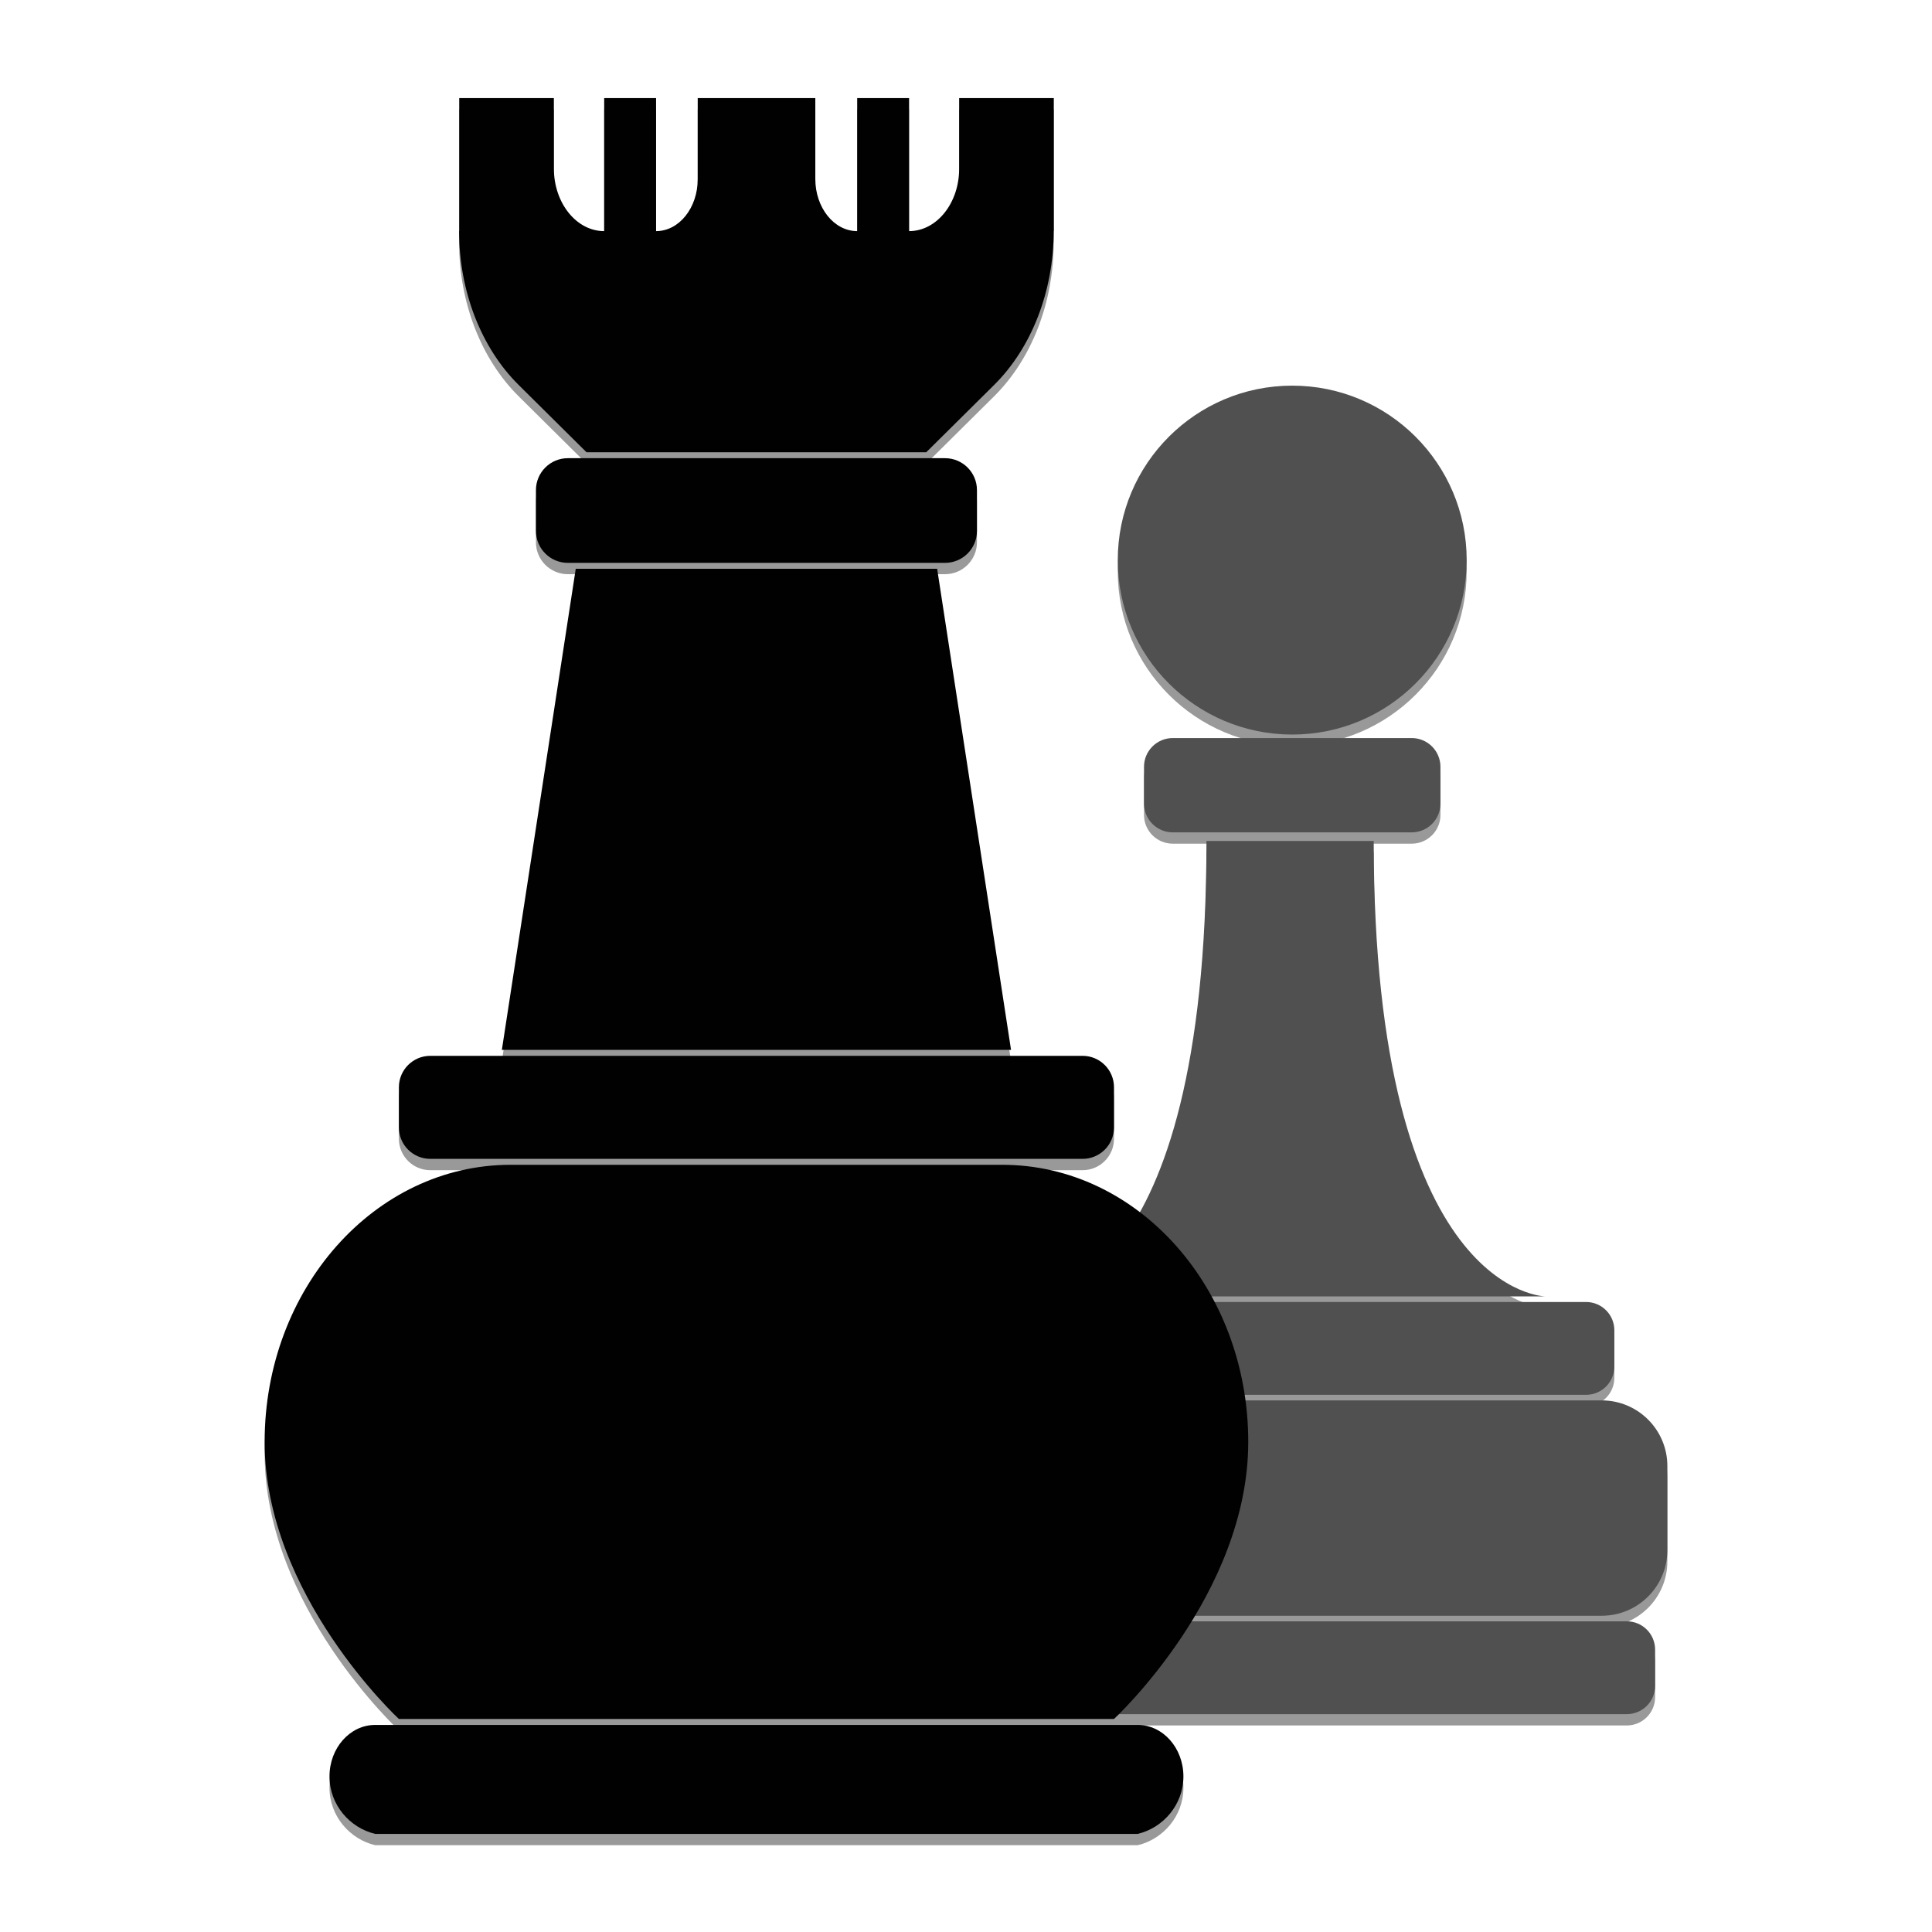
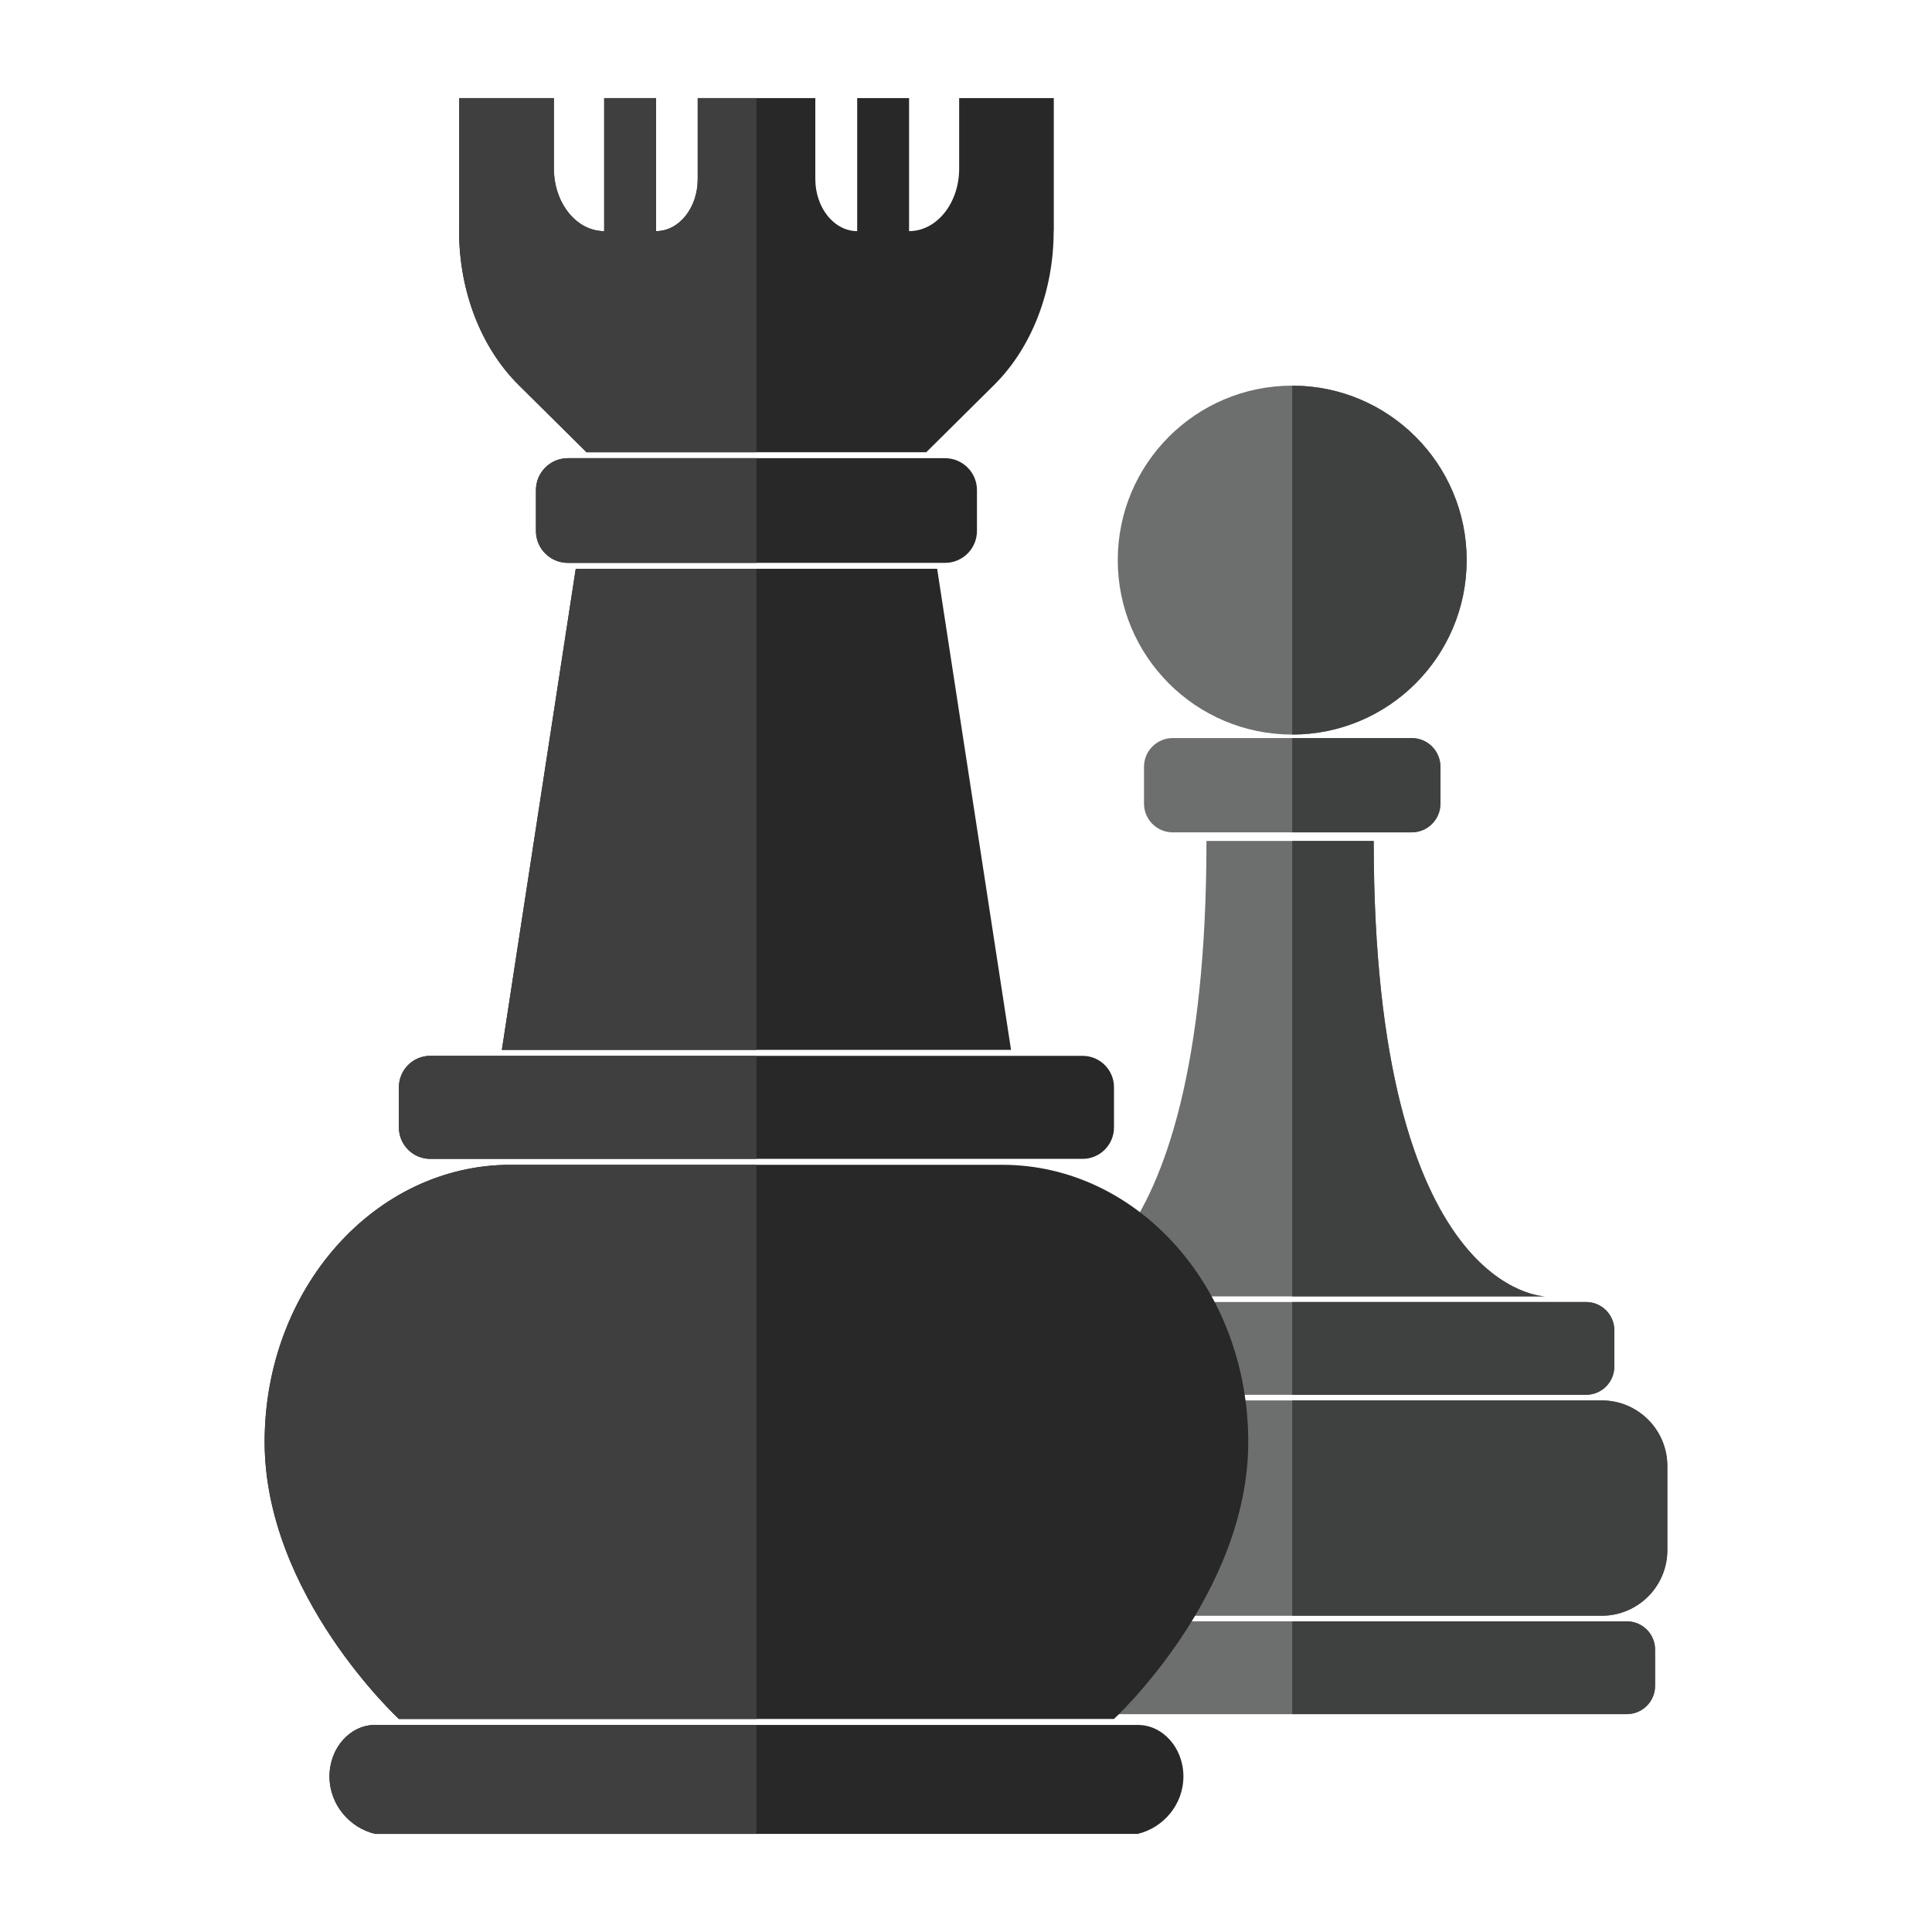
<svg xmlns="http://www.w3.org/2000/svg" version="1.1" id="Layer_1" x="0px" y="0px" viewBox="0 0 512 512" style="enable-background:new 0 0 512 512;" xml:space="preserve">
-   <g style="opacity:0.4;">
-     <path style="fill:#010101;" d="M310.793,198.592c-4.208,0-7.619,3.411-7.619,7.619v9.753c0,4.208,3.411,7.619,7.619,7.619h63.321   c4.208,0,7.619-3.411,7.619-7.619v-9.753c0-4.208-3.411-7.619-7.619-7.619H310.793z" />
-     <path style="fill:#010101;" d="M424.469,431.19c9.609,0,17.4-7.79,17.4-17.4v-22.272c0-9.609-7.79-17.4-17.4-17.4h-94.396   c-0.066-0.496-0.151-0.985-0.226-1.478h90.473c4.142,0,7.5-3.358,7.5-7.5v-9.6c0-4.142-3.358-7.5-7.5-7.5h-98.44   c-0.258-0.495-0.514-0.99-0.782-1.477h88.58c0,0-45.627,0-45.627-120.702h-44.326c0,51.948-8.243,81.525-17.632,98.381   c-10.405-7.928-22.952-12.558-36.458-12.558H135.299c-35.991,0-65.168,32.876-65.168,73.431c0,40.555,35.581,73.431,35.581,73.431   h189.508c0,0,0.487-0.453,1.317-1.281h134.584c4.142,0,7.5-3.358,7.5-7.5v-9.6c0-4.142-3.358-7.5-7.5-7.5H315.808   c0.3-0.488,0.598-0.979,0.895-1.478H424.469z" />
-     <circle style="fill:#010101;" cx="342.453" cy="151.432" r="46.233" />
-     <path style="fill:#010101;" d="M114.037,310.111h172.859c4.597,0,8.324-3.727,8.324-8.324v-10.656c0-4.597-3.727-8.324-8.324-8.324   H114.037c-4.597,0-8.324,3.727-8.324,8.324v10.656C105.713,306.384,109.44,310.111,114.037,310.111z" />
-     <path style="fill:#010101;" d="M301.5,460.122H99.434c-6.691,0-12.116,6.112-12.116,13.652v0c0,7.54,5.424,13.652,12.116,15.226   H301.5c6.691-1.574,12.116-7.686,12.116-15.226v0C313.616,466.234,308.192,460.122,301.5,460.122z" />
-     <polygon style="fill:#010101;" points="267.937,281.233 248.355,153.739 152.578,153.739 132.997,281.233  " />
-     <path style="fill:#010101;" d="M250.446,152.165c4.671,0,8.457-3.786,8.457-8.457v-10.826c0-4.671-3.786-8.457-8.457-8.457h-99.959   c-4.671,0-8.457,3.786-8.457,8.457v10.826c0,4.671,3.786,8.457,8.457,8.457H250.446z" />
-     <path style="fill:#010101;" d="M155.432,122.851h90.035l18-17.848c9.961-9.877,15.766-24.881,15.766-40.752v0h0.035V29h-25.081   v18.701c0,9.141-5.942,16.55-13.271,16.55h0V29h-13.752v35.251c-6.129,0-11.098-6.196-11.098-13.84V29h-31.163v21.488   c0,7.601-4.941,13.763-11.036,13.763V29h-13.752v35.251h0c-7.364,0-13.333-7.444-13.333-16.627V29h-25.081v35.251h-0.035v0   c0,15.871,5.805,30.875,15.766,40.752L155.432,122.851z" />
-   </g>
  <g>
    <g>
-       <path style="fill:#505050;" d="M420.32,369.641H264.587c-4.142,0-7.5-3.358-7.5-7.5v-9.6c0-4.142,3.358-7.5,7.5-7.5H420.32    c4.142,0,7.5,3.358,7.5,7.5v9.6C427.819,366.284,424.461,369.641,420.32,369.641z" />
-       <path style="fill:#505050;" d="M319.725,222.863c0,120.702-44.496,120.702-44.496,120.702h134.448c0,0-45.627,0-45.627-120.702    H319.725z" />
-       <path style="fill:#505050;" d="M374.114,220.584h-63.321c-4.208,0-7.619-3.411-7.619-7.619v-9.753    c0-4.208,3.411-7.619,7.619-7.619h63.321c4.208,0,7.619,3.411,7.619,7.619v9.753C381.733,217.172,378.322,220.584,374.114,220.584    z" />
-       <path style="fill:#505050;" d="M424.469,428.19H260.438c-9.61,0-17.4-7.79-17.4-17.4v-22.272c0-9.609,7.79-17.4,17.4-17.4h164.031    c9.61,0,17.4,7.79,17.4,17.4v22.272C441.868,420.4,434.078,428.19,424.469,428.19z" />
-       <circle style="fill:#505050;" cx="342.453" cy="148.432" r="46.233" />
-       <path style="fill:#505050;" d="M431.122,454.267H253.785c-4.142,0-7.5-3.358-7.5-7.5v-9.6c0-4.142,3.358-7.5,7.5-7.5h177.337    c4.142,0,7.5,3.358,7.5,7.5v9.6C438.622,450.909,435.264,454.267,431.122,454.267z" />
+       <g>
+         <path style="fill:#6D6E6E;" d="M420.32,369.641H264.587c-4.142,0-7.5-3.358-7.5-7.5v-9.6c0-4.142,3.358-7.5,7.5-7.5H420.32     c4.142,0,7.5,3.358,7.5,7.5v9.6C427.819,366.284,424.461,369.641,420.32,369.641z" />
+         <path style="fill:#6D6E6E;" d="M319.725,222.863c0,120.702-44.496,120.702-44.496,120.702h134.448c0,0-45.627,0-45.627-120.702     H319.725z" />
+         <path style="fill:#6D6E6E;" d="M374.114,220.584h-63.321c-4.208,0-7.619-3.411-7.619-7.619v-9.753     c0-4.208,3.411-7.619,7.619-7.619h63.321c4.208,0,7.619,3.411,7.619,7.619v9.753     C381.733,217.172,378.322,220.584,374.114,220.584z" />
+         <path style="fill:#6D6E6E;" d="M424.469,428.19H260.438c-9.61,0-17.4-7.79-17.4-17.4v-22.272c0-9.609,7.79-17.4,17.4-17.4     h164.031c9.61,0,17.4,7.79,17.4,17.4v22.272C441.868,420.4,434.078,428.19,424.469,428.19z" />
+         <circle style="fill:#6D6E6E;" cx="342.453" cy="148.432" r="46.233" />
+         <path style="fill:#6D6E6E;" d="M431.122,454.267H253.785c-4.142,0-7.5-3.358-7.5-7.5v-9.6c0-4.142,3.358-7.5,7.5-7.5h177.337     c4.142,0,7.5,3.358,7.5,7.5v9.6C438.622,450.909,435.264,454.267,431.122,454.267z" />
+       </g>
+       <g>
+         <path style="fill:#282828;" d="M265.635,308.685H135.299c-35.991,0-65.168,32.876-65.168,73.431s35.581,73.431,35.581,73.431     h189.508c0,0,35.581-32.876,35.581-73.431S301.626,308.685,265.635,308.685z" />
+         <path style="fill:#282828;" d="M286.897,307.111H114.037c-4.597,0-8.324-3.727-8.324-8.324v-10.656     c0-4.597,3.727-8.324,8.324-8.324h172.859c4.597,0,8.324,3.727,8.324,8.324v10.656     C295.221,303.384,291.494,307.111,286.897,307.111z" />
+         <path style="fill:#282828;" d="M301.5,486H99.434c-6.691-1.574-12.116-7.686-12.116-15.226v0c0-7.54,5.424-13.652,12.116-13.652     H301.5c6.691,0,12.116,6.112,12.116,13.652v0C313.616,478.314,308.192,484.426,301.5,486z" />
+         <polygon style="fill:#282828;" points="152.578,150.739 132.997,278.233 267.937,278.233 248.355,150.739    " />
+         <path style="fill:#282828;" d="M250.446,149.165h-99.959c-4.671,0-8.457-3.786-8.457-8.457v-10.826     c0-4.671,3.786-8.457,8.457-8.457h99.959c4.671,0,8.457,3.786,8.457,8.457v10.826     C258.904,145.379,255.117,149.165,250.446,149.165z" />
+         <g>
+           <path style="fill:#282828;" d="M254.187,26v18.701c0,9.14-5.942,16.55-13.271,16.55l0,0V26h-13.752v35.251h0      c-6.129,0-11.098-6.196-11.098-13.84V26h-31.163v21.488c0,7.601-4.941,13.763-11.036,13.763h0V26h-13.752v35.251l0,0      c-7.364,0-13.333-7.444-13.333-16.627V26h-25.081v35.251h-0.035v0c0,15.871,5.805,30.874,15.766,40.752l18,17.848h90.035      l18-17.848c9.961-9.877,15.766-24.881,15.766-40.752v0h0.035V26H254.187z" />
+         </g>
+       </g>
    </g>
    <g>
-       <path style="fill:#010101;" d="M265.635,308.685H135.299c-35.991,0-65.168,32.876-65.168,73.431s35.581,73.431,35.581,73.431    h189.508c0,0,35.581-32.876,35.581-73.431S301.626,308.685,265.635,308.685z" />
-       <path style="fill:#010101;" d="M286.897,307.111H114.037c-4.597,0-8.324-3.727-8.324-8.324v-10.656    c0-4.597,3.727-8.324,8.324-8.324h172.859c4.597,0,8.324,3.727,8.324,8.324v10.656    C295.221,303.384,291.494,307.111,286.897,307.111z" />
-       <path style="fill:#010101;" d="M301.5,486H99.434c-6.691-1.574-12.116-7.686-12.116-15.226v0c0-7.54,5.424-13.652,12.116-13.652    H301.5c6.691,0,12.116,6.112,12.116,13.652v0C313.616,478.314,308.192,484.426,301.5,486z" />
-       <polygon style="fill:#010101;" points="152.578,150.739 132.997,278.233 267.937,278.233 248.355,150.739   " />
-       <path style="fill:#010101;" d="M250.446,149.165h-99.959c-4.671,0-8.457-3.786-8.457-8.457v-10.826    c0-4.671,3.786-8.457,8.457-8.457h99.959c4.671,0,8.457,3.786,8.457,8.457v10.826    C258.904,145.379,255.117,149.165,250.446,149.165z" />
-       <g>
-         <path style="fill:#010101;" d="M254.187,26v18.701c0,9.14-5.942,16.55-13.271,16.55l0,0V26h-13.752v35.251h0     c-6.129,0-11.098-6.196-11.098-13.84V26h-31.163v21.488c0,7.601-4.941,13.763-11.036,13.763h0V26h-13.752v35.251l0,0     c-7.364,0-13.333-7.444-13.333-16.627V26h-25.081v35.251h-0.035v0c0,15.871,5.805,30.874,15.766,40.752l18,17.848h90.035     l18-17.848c9.961-9.877,15.766-24.881,15.766-40.752v0h0.035V26H254.187z" />
-       </g>
+       <path style="fill:#3F4040;" d="M427.819,362.142v-9.6c0-4.142-3.358-7.5-7.5-7.5h-77.866v24.599h77.866    C424.461,369.641,427.819,366.284,427.819,362.142z" />
+       <path style="fill:#3F4040;" d="M364.05,222.863h-21.597v120.702h67.224C409.678,343.565,364.05,343.565,364.05,222.863z" />
+       <path style="fill:#3F4040;" d="M381.733,212.964v-9.753c0-4.208-3.411-7.619-7.619-7.619h-31.66v24.992h31.66    C378.322,220.584,381.733,217.172,381.733,212.964z" />
+       <path style="fill:#3F4040;" d="M441.868,410.79v-22.272c0-9.609-7.79-17.4-17.4-17.4h-82.016v57.071h82.016    C434.078,428.19,441.868,420.4,441.868,410.79z" />
+       <path style="fill:#3F4040;" d="M388.687,148.432c0-25.534-20.699-46.233-46.233-46.233v92.467    C367.987,194.665,388.687,173.966,388.687,148.432z" />
+       <path style="fill:#3F4040;" d="M438.622,446.767v-9.6c0-4.142-3.358-7.5-7.5-7.5h-88.669v24.599h88.669    C435.264,454.267,438.622,450.909,438.622,446.767z" />
+     </g>
+     <g>
+       <path style="fill:#3F3F3F;" d="M70.132,382.116c0,40.555,35.581,73.431,35.581,73.431h94.754V308.685h-65.168    C99.308,308.685,70.132,341.561,70.132,382.116z" />
+       <path style="fill:#3F3F3F;" d="M105.713,288.131v10.656c0,4.597,3.727,8.324,8.324,8.324h86.43v-27.304h-86.43    C109.44,279.807,105.713,283.534,105.713,288.131z" />
+       <path style="fill:#3F3F3F;" d="M99.434,457.122c-6.691,0-12.116,6.112-12.116,13.652v0c0,7.54,5.424,13.652,12.116,15.226h101.033    v-28.878H99.434z" />
+       <polygon style="fill:#3F3F3F;" points="132.997,278.233 200.467,278.233 200.467,150.739 152.578,150.739   " />
+       <path style="fill:#3F3F3F;" d="M142.03,129.882v10.826c0,4.671,3.786,8.457,8.457,8.457h49.979v-27.74h-49.979    C145.817,121.425,142.03,125.211,142.03,129.882z" />
+       <path style="fill:#3F3F3F;" d="M184.903,47.488c0,7.601-4.941,13.763-11.036,13.763V26h-13.752v35.251h0    c-7.364,0-13.333-7.444-13.333-16.627V26h-25.081v35.251h-0.035v0c0,15.871,5.805,30.875,15.766,40.752l18,17.848h45.035V26    h-15.564V47.488z" />
    </g>
  </g>
</svg>
